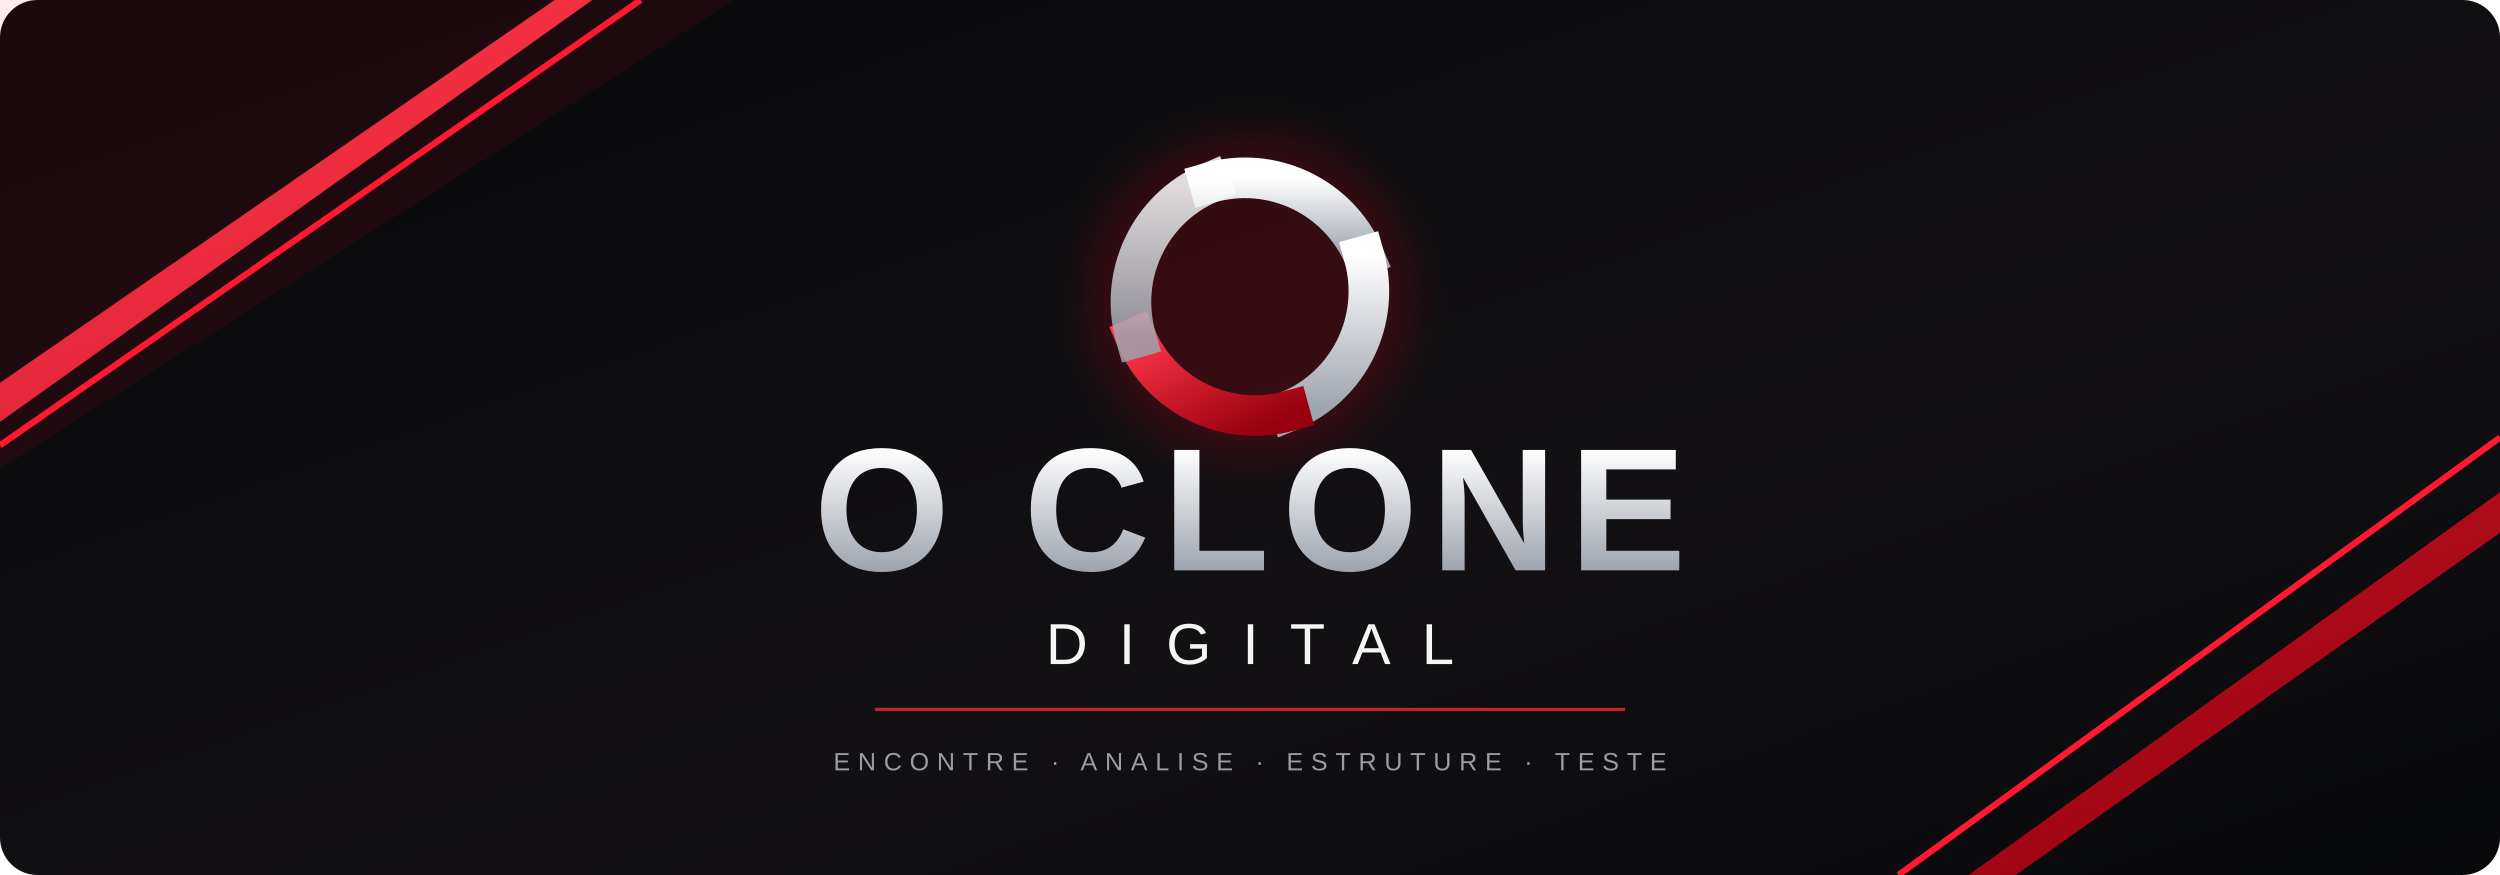
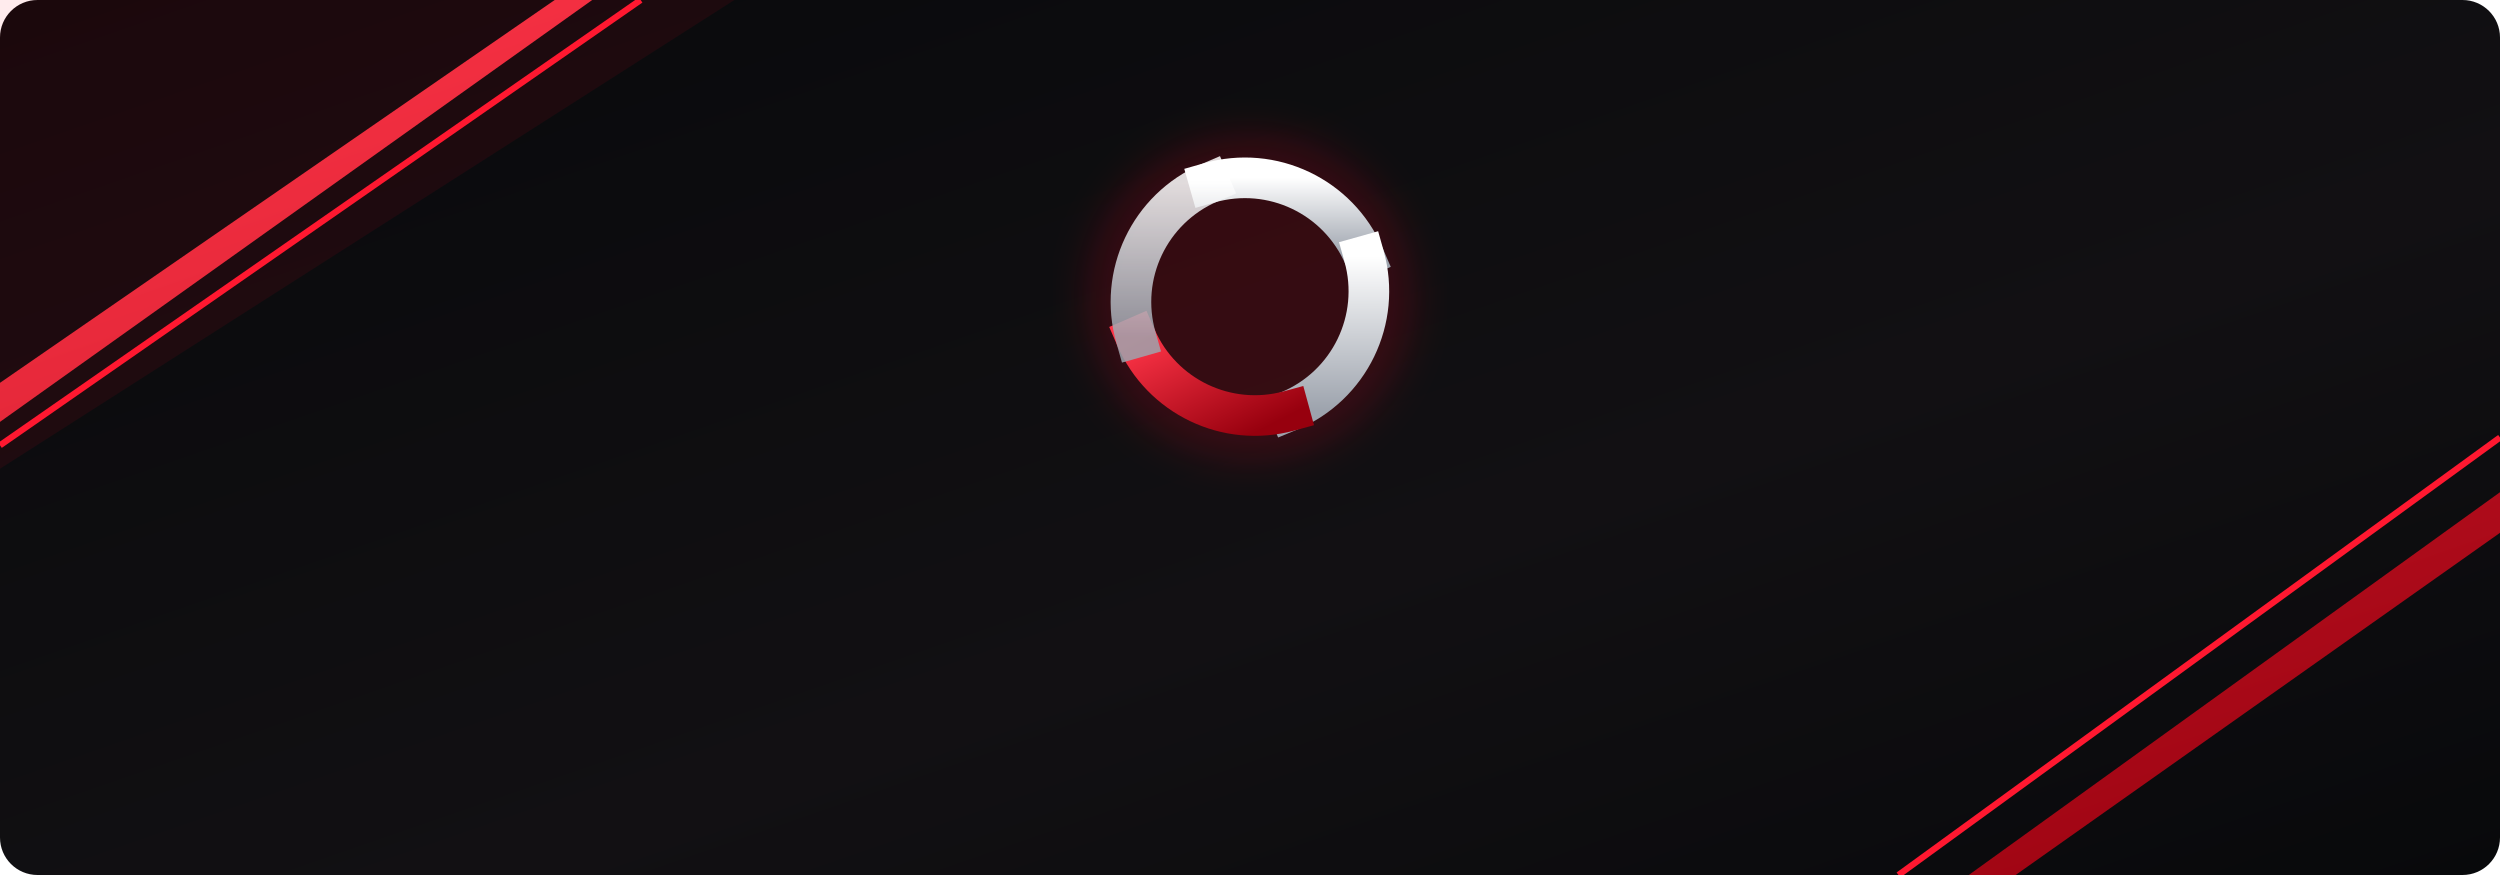
<svg xmlns="http://www.w3.org/2000/svg" viewBox="0 0 1600 560" role="img" aria-labelledby="title desc">
  <defs>
    <linearGradient id="bg" x2="1" y2="1">
      <stop stop-color="#08090b" />
      <stop offset=".6" stop-color="#121013" />
      <stop offset="1" stop-color="#08090b" />
    </linearGradient>
    <linearGradient id="silver" x2="0" y2="1">
      <stop stop-color="#fff" />
      <stop offset="1" stop-color="#9da3ad" />
    </linearGradient>
    <linearGradient id="red" x2="1" y2="1">
      <stop stop-color="#ff3548" />
      <stop offset="1" stop-color="#97000e" />
    </linearGradient>
    <filter id="glow">
      <feGaussianBlur stdDeviation="12" />
    </filter>
  </defs>
  <rect width="1600" height="560" rx="24" fill="url(#bg)" />
  <path d="M0 0H470L0 300Z" fill="#ff001e" opacity=".08" />
  <path d="M0 245 355 0h24L0 270Z M1260 560l340-245v26l-310 219Z" fill="url(#red)" />
  <path d="M0 285 410 0 M1215 560l385-280" fill="none" stroke="#ff1830" stroke-width="4" />
  <circle cx="800" cy="190" r="105" fill="#ff001e" opacity=".16" filter="url(#glow)" />
  <g transform="translate(800 190)" fill="none" stroke-width="26" stroke-linecap="square">
    <path d="M-26 -73A83 83 0 0 1 73 -26" stroke="url(#silver)" />
    <path d="M73 -26A83 83 0 0 1 25 73" stroke="url(#silver)" />
    <path d="M25 73A83 83 0 0 1 -73 26" stroke="url(#red)" />
    <path d="M-73 26A83 83 0 0 1 -26 -73" stroke="url(#silver)" opacity=".85" />
  </g>
-   <text x="800" y="365" fill="url(#silver)" font-family="Arial,Helvetica,sans-serif" font-size="112" font-weight="900" text-anchor="middle" letter-spacing="8">O CLONE</text>
-   <text x="800" y="425" fill="#f5f5f6" font-family="Arial,Helvetica,sans-serif" font-size="37" font-weight="500" text-anchor="middle" letter-spacing="20">DIGITAL</text>
-   <path d="M560 454H1040" stroke="#ff2438" stroke-width="2" opacity=".8" />
-   <text x="800" y="493" fill="#9a9da5" font-family="Arial,Helvetica,sans-serif" font-size="16" text-anchor="middle" letter-spacing="5">ENCONTRE · ANALISE · ESTRUTURE · TESTE</text>
</svg>
